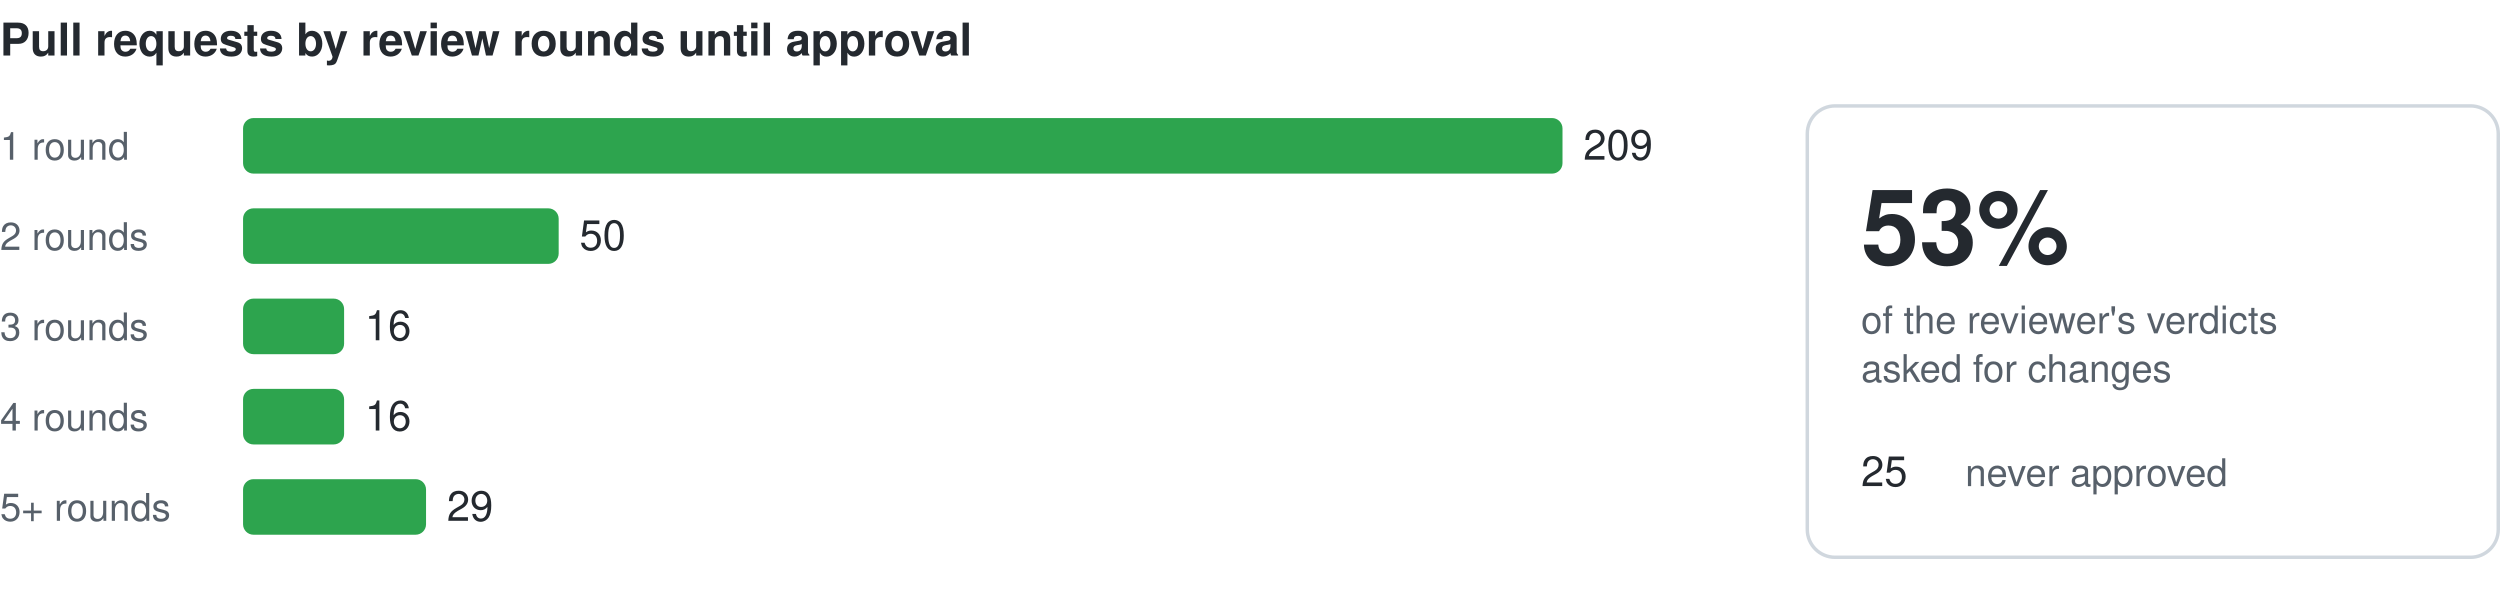
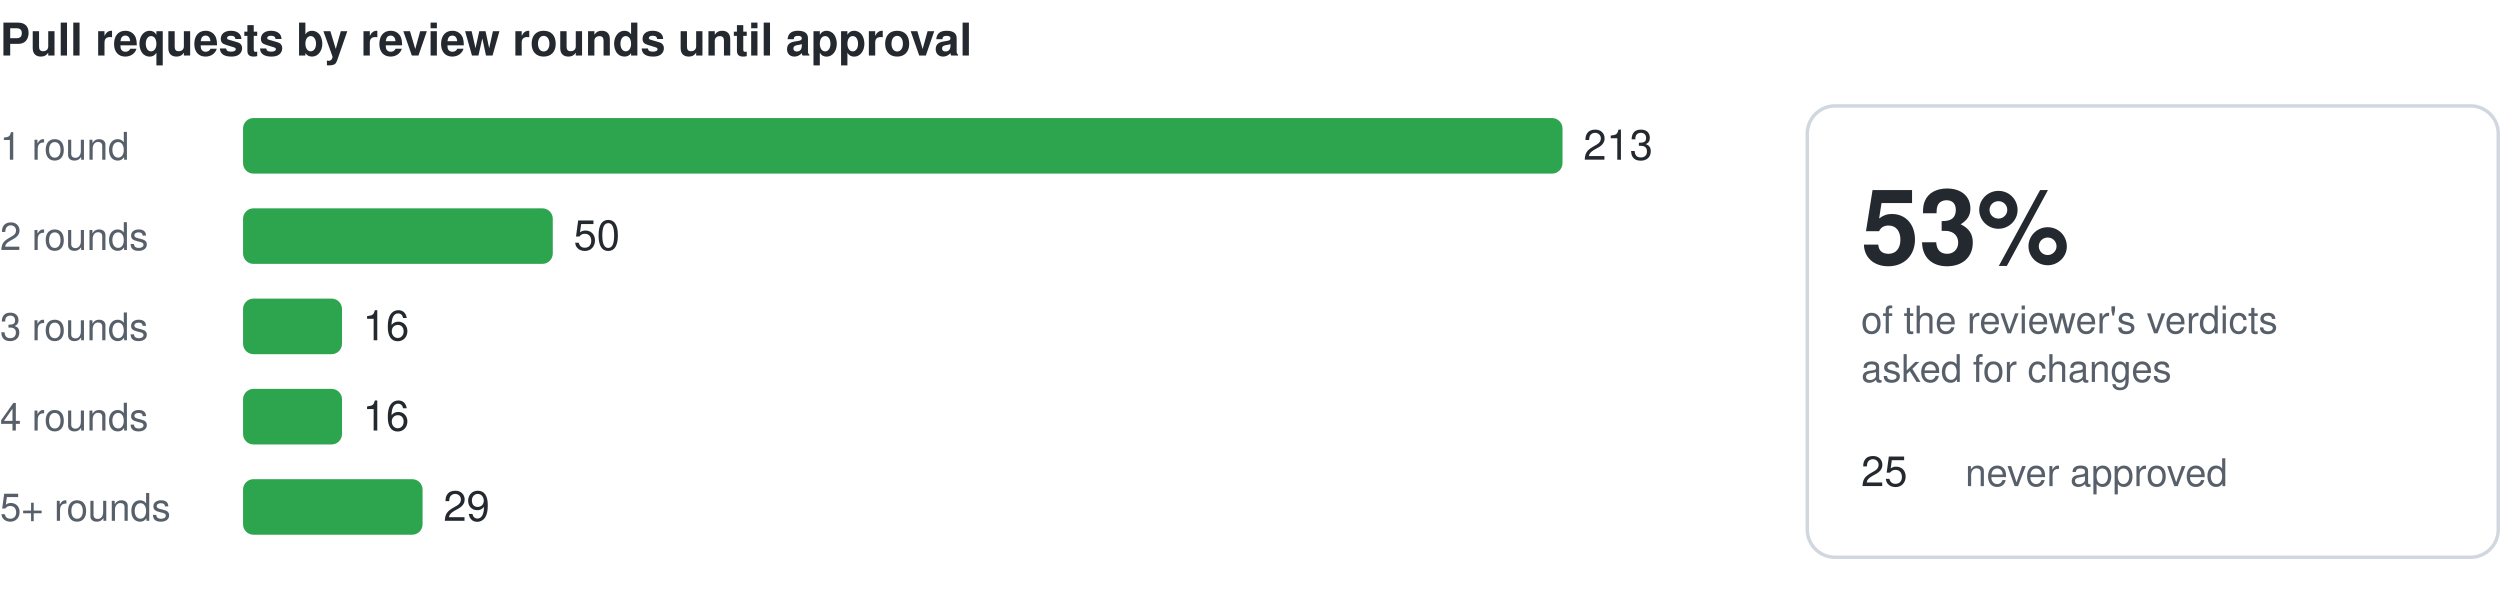
<svg xmlns="http://www.w3.org/2000/svg" width="720" height="176" viewBox="0 0 720 176" role="img" aria-label="Pull requests by review rounds until approval">
  <style>text{font:11px -apple-system,Segoe UI,Helvetica,Arial,sans-serif;fill:#57606a}.t{font-size:13px;font-weight:600;fill:#24292f}.v{font-size:12px;fill:#24292f}.b{fill:#2da44e}.big{font-size:30px;font-weight:600;fill:#24292f}.card{fill:none;stroke:#d0d7de}@media (prefers-color-scheme:dark){text{fill:#8b949e}.t{fill:#e6edf3}.v{fill:#e6edf3}.b{fill:#3fb950}.big{fill:#e6edf3}.card{stroke:#30363d}}</style>
  <text class="t" x="0" y="16">Pull requests by review rounds until approval</text>
  <g data-q="r1">
    <text x="0" y="46">1 round</text>
    <rect class="b" x="70" y="34" width="380.0" height="16" rx="3" />
-     <text class="v" x="456.0" y="46">209</text>
+     <text class="v" x="456.0" y="46">213</text>
  </g>
  <g data-q="r2">
    <text x="0" y="72">2 rounds</text>
-     <rect class="b" x="70" y="60" width="90.9" height="16" rx="3" />
-     <text class="v" x="166.9" y="72">50</text>
+     <rect class="b" x="70" y="60" width="89.2" height="16" rx="3" />
+     <text class="v" x="165.2" y="72">50</text>
  </g>
  <g data-q="r3">
    <text x="0" y="98">3 rounds</text>
-     <rect class="b" x="70" y="86" width="29.1" height="16" rx="3" />
-     <text class="v" x="105.1" y="98">16</text>
+     <rect class="b" x="70" y="86" width="28.5" height="16" rx="3" />
+     <text class="v" x="104.5" y="98">16</text>
  </g>
  <g data-q="r4">
    <text x="0" y="124">4 rounds</text>
-     <rect class="b" x="70" y="112" width="29.1" height="16" rx="3" />
-     <text class="v" x="105.1" y="124">16</text>
+     <rect class="b" x="70" y="112" width="28.5" height="16" rx="3" />
+     <text class="v" x="104.5" y="124">16</text>
  </g>
  <g data-q="r5plus">
    <text x="0" y="150">5+ rounds</text>
-     <rect class="b" x="70" y="138" width="52.7" height="16" rx="3" />
-     <text class="v" x="128.7" y="150">29</text>
+     <rect class="b" x="70" y="138" width="51.7" height="16" rx="3" />
+     <text class="v" x="127.7" y="150">29</text>
  </g>
  <rect class="card" x="520.5" y="30.5" width="199" height="130" rx="8" />
  <g data-q="changes_pct">
    <text class="big" x="536" y="76">53%</text>
    <text x="536" y="96">of the reviewer's verdicts</text>
    <text x="536" y="110">asked for changes</text>
  </g>
  <g data-q="never">
    <text class="v" x="536" y="140">25</text>
    <text x="566" y="140">never approved</text>
  </g>
</svg>
